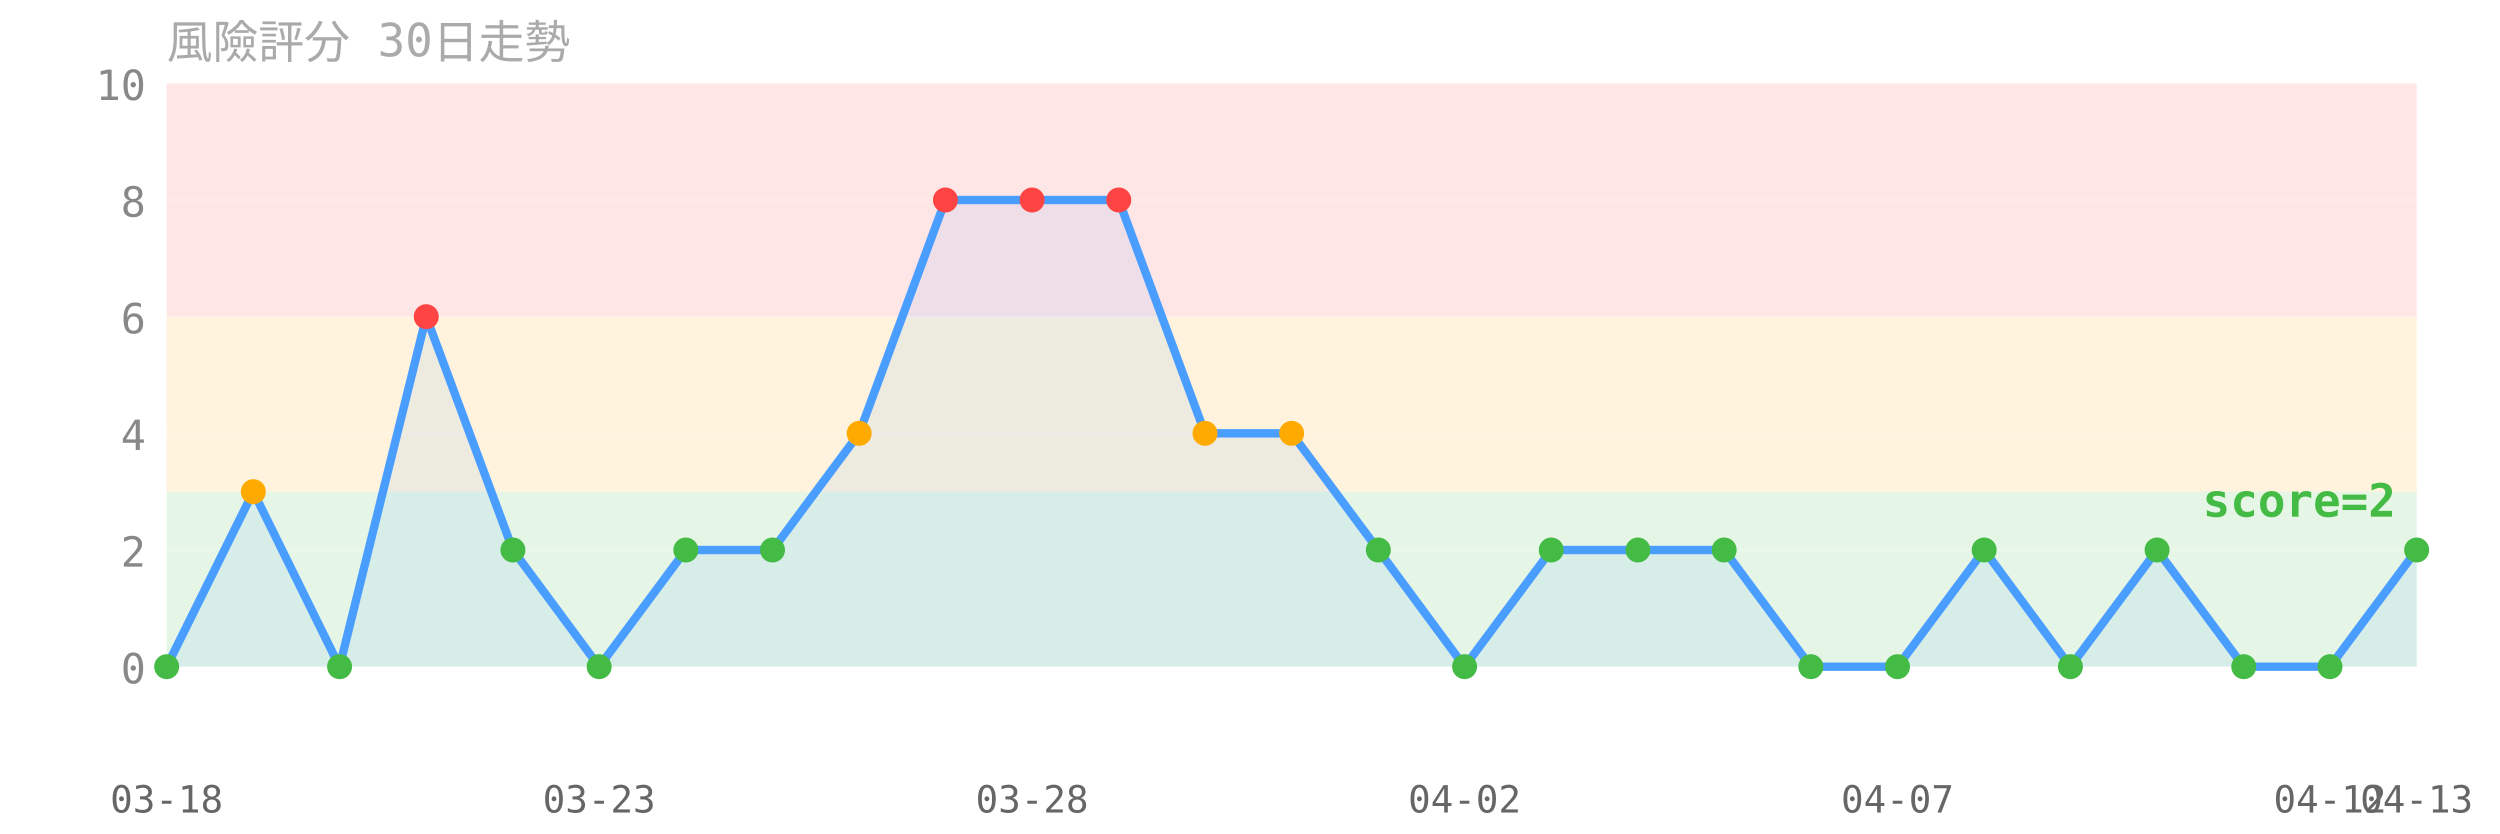
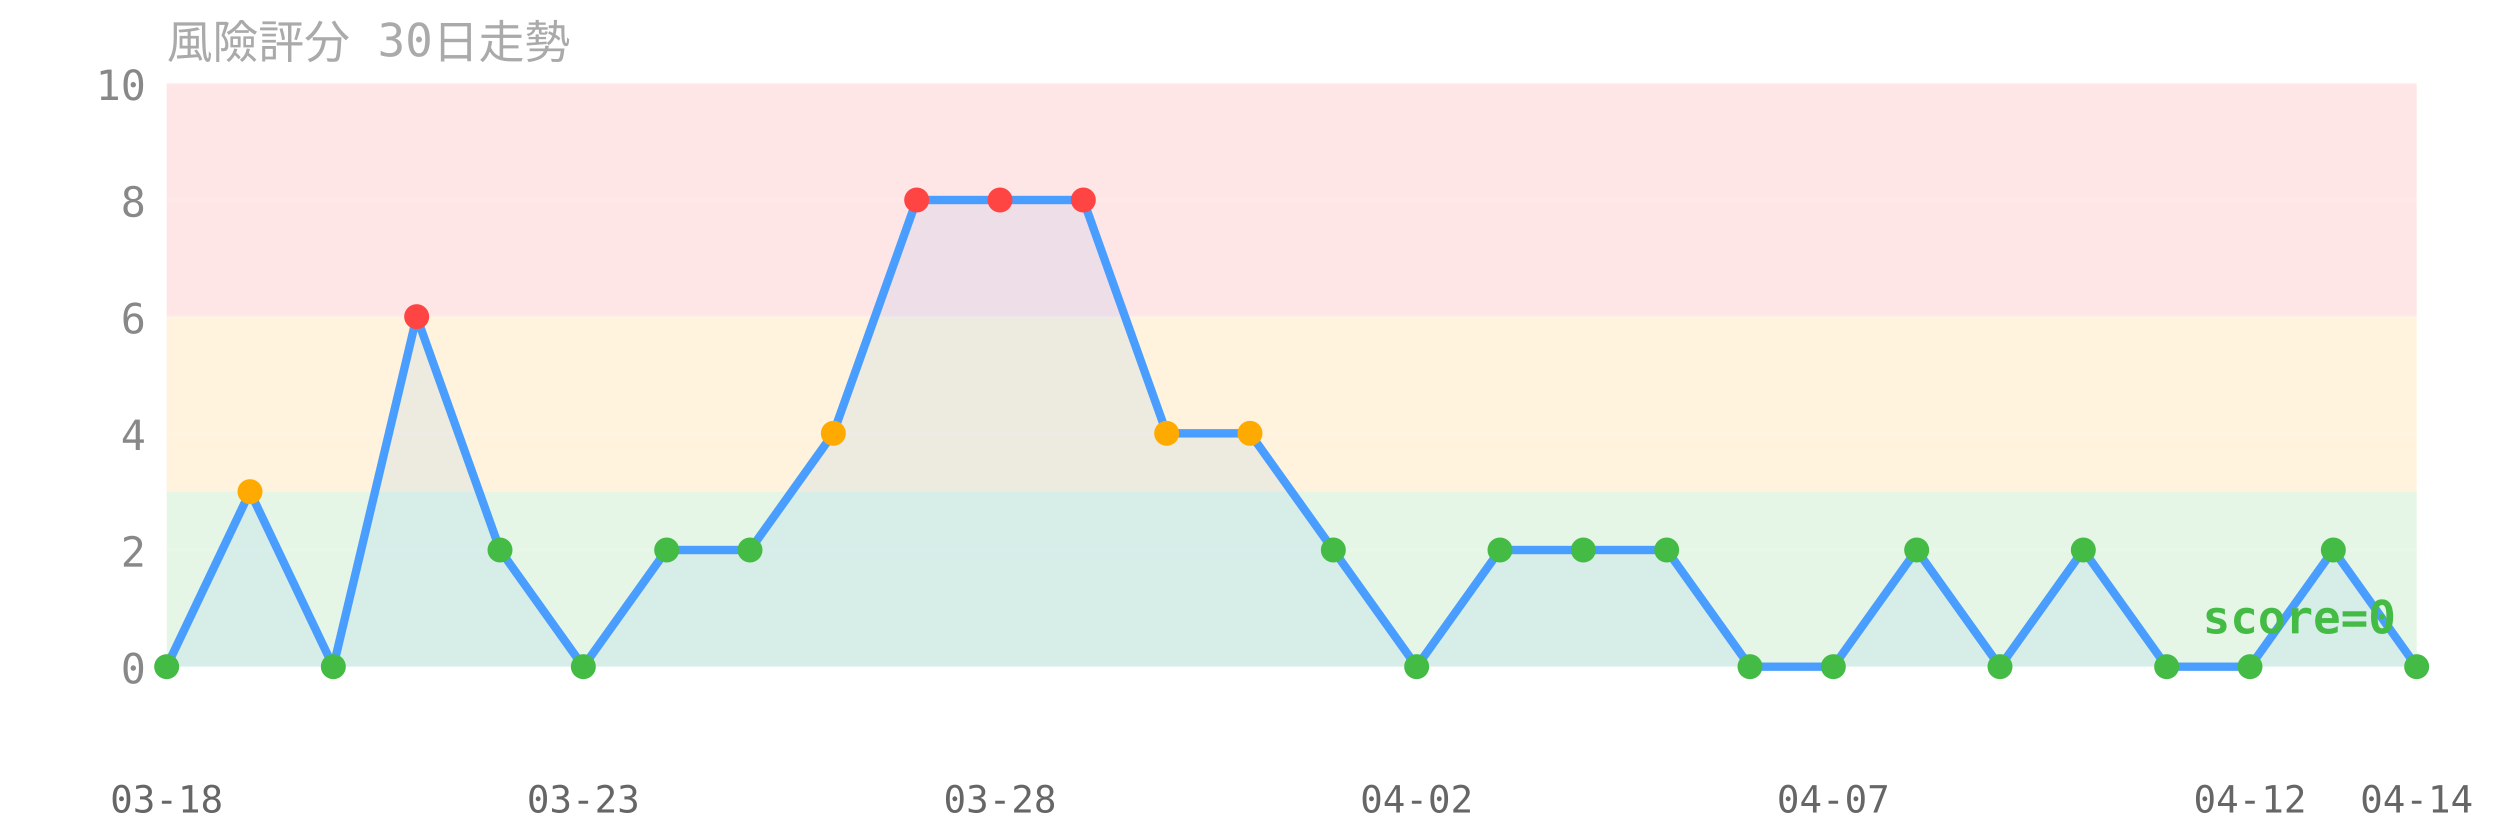
<svg xmlns="http://www.w3.org/2000/svg" width="600" height="200" style="background:#0b0f19;font-family:monospace">
  <rect x="40" y="20.0" width="540" height="56.0" fill="#ff444422" />
  <rect x="40" y="76.0" width="540" height="42.0" fill="#ffaa0022" />
  <rect x="40" y="118.0" width="540" height="42.0" fill="#44bb4422" />
  <line x1="40" y1="160.0" x2="580" y2="160.0" stroke="#ffffff18" stroke-width="1" />
  <text x="35" y="164.0" fill="#888" font-size="10" text-anchor="end">0</text>
  <line x1="40" y1="132.0" x2="580" y2="132.0" stroke="#ffffff18" stroke-width="1" />
  <text x="35" y="136.0" fill="#888" font-size="10" text-anchor="end">2</text>
  <line x1="40" y1="104.0" x2="580" y2="104.0" stroke="#ffffff18" stroke-width="1" />
  <text x="35" y="108.0" fill="#888" font-size="10" text-anchor="end">4</text>
  <line x1="40" y1="76.0" x2="580" y2="76.0" stroke="#ffffff18" stroke-width="1" />
  <text x="35" y="80.0" fill="#888" font-size="10" text-anchor="end">6</text>
  <line x1="40" y1="48.0" x2="580" y2="48.0" stroke="#ffffff18" stroke-width="1" />
  <text x="35" y="52.0" fill="#888" font-size="10" text-anchor="end">8</text>
  <line x1="40" y1="20.0" x2="580" y2="20.0" stroke="#ffffff18" stroke-width="1" />
  <text x="35" y="24.0" fill="#888" font-size="10" text-anchor="end">10</text>
-   <polyline points="40.0,160.0 60.8,118.0 81.5,160.0 102.3,76.0 123.1,132.0 143.8,160.0 164.6,132.0 185.4,132.0 206.2,104.0 226.9,48.0 247.7,48.0 268.5,48.0 289.2,104.0 310.0,104.0 330.8,132.0 351.5,160.0 372.3,132.0 393.1,132.0 413.8,132.0 434.6,160.0 455.4,160.0 476.2,132.0 496.9,160.0 517.7,132.0 538.5,160.0 559.2,160.0 580.0,132.0" fill="none" stroke="#4a9eff" stroke-width="2" stroke-linejoin="round" />
-   <polygon points="40.0,160.0 40.0,160.0 60.8,118.0 81.5,160.0 102.3,76.0 123.1,132.0 143.8,160.0 164.6,132.0 185.4,132.0 206.2,104.0 226.9,48.0 247.7,48.0 268.5,48.0 289.2,104.0 310.0,104.0 330.8,132.0 351.5,160.0 372.3,132.0 393.1,132.0 413.8,132.0 434.6,160.0 455.4,160.0 476.2,132.0 496.9,160.0 517.7,132.0 538.5,160.0 559.2,160.0 580.0,132.0 580.0,160.0" fill="#4a9eff18" />
+   <polyline points="40.0,160.0 60.0,118.0 80.0,160.0 100.0,76.0 120.0,132.0 140.0,160.0 160.0,132.0 180.0,132.0 200.0,104.0 220.0,48.0 240.0,48.0 260.0,48.0 280.0,104.0 300.0,104.0 320.0,132.0 340.0,160.0 360.0,132.0 380.0,132.0 400.0,132.0 420.0,160.0 440.0,160.0 460.0,132.0 480.0,160.0 500.0,132.0 520.0,160.0 540.0,160.0 560.0,132.0 580.0,160.0" fill="none" stroke="#4a9eff" stroke-width="2" stroke-linejoin="round" />
+   <polygon points="40.0,160.0 40.0,160.0 60.0,118.0 80.0,160.0 100.0,76.0 120.0,132.0 140.0,160.0 160.0,132.0 180.0,132.0 200.0,104.0 220.0,48.0 240.0,48.0 260.0,48.0 280.0,104.0 300.0,104.0 320.0,132.0 340.0,160.0 360.0,132.0 380.0,132.0 400.0,132.0 420.0,160.0 440.0,160.0 460.0,132.0 480.0,160.0 500.0,132.0 520.0,160.0 540.0,160.0 560.0,132.0 580.0,160.0 580.0,160.0" fill="#4a9eff18" />
  <circle cx="40.0" cy="160.0" r="3" fill="#44bb44" />
-   <circle cx="60.8" cy="118.0" r="3" fill="#ffaa00" />
-   <circle cx="81.5" cy="160.0" r="3" fill="#44bb44" />
-   <circle cx="102.3" cy="76.0" r="3" fill="#ff4444" />
-   <circle cx="123.1" cy="132.0" r="3" fill="#44bb44" />
-   <circle cx="143.8" cy="160.0" r="3" fill="#44bb44" />
-   <circle cx="164.6" cy="132.0" r="3" fill="#44bb44" />
-   <circle cx="185.4" cy="132.0" r="3" fill="#44bb44" />
-   <circle cx="206.2" cy="104.0" r="3" fill="#ffaa00" />
-   <circle cx="226.9" cy="48.0" r="3" fill="#ff4444" />
-   <circle cx="247.7" cy="48.0" r="3" fill="#ff4444" />
-   <circle cx="268.5" cy="48.0" r="3" fill="#ff4444" />
-   <circle cx="289.2" cy="104.0" r="3" fill="#ffaa00" />
-   <circle cx="310.0" cy="104.0" r="3" fill="#ffaa00" />
-   <circle cx="330.8" cy="132.0" r="3" fill="#44bb44" />
-   <circle cx="351.5" cy="160.0" r="3" fill="#44bb44" />
-   <circle cx="372.3" cy="132.0" r="3" fill="#44bb44" />
-   <circle cx="393.1" cy="132.0" r="3" fill="#44bb44" />
-   <circle cx="413.8" cy="132.0" r="3" fill="#44bb44" />
-   <circle cx="434.6" cy="160.0" r="3" fill="#44bb44" />
-   <circle cx="455.4" cy="160.0" r="3" fill="#44bb44" />
-   <circle cx="476.2" cy="132.0" r="3" fill="#44bb44" />
-   <circle cx="496.9" cy="160.0" r="3" fill="#44bb44" />
-   <circle cx="517.7" cy="132.0" r="3" fill="#44bb44" />
-   <circle cx="538.5" cy="160.0" r="3" fill="#44bb44" />
-   <circle cx="559.2" cy="160.0" r="3" fill="#44bb44" />
-   <circle cx="580.0" cy="132.0" r="3" fill="#44bb44" />
+   <circle cx="60.0" cy="118.0" r="3" fill="#ffaa00" />
+   <circle cx="80.0" cy="160.0" r="3" fill="#44bb44" />
+   <circle cx="100.0" cy="76.0" r="3" fill="#ff4444" />
+   <circle cx="120.0" cy="132.0" r="3" fill="#44bb44" />
+   <circle cx="140.0" cy="160.0" r="3" fill="#44bb44" />
+   <circle cx="160.0" cy="132.0" r="3" fill="#44bb44" />
+   <circle cx="180.0" cy="132.0" r="3" fill="#44bb44" />
+   <circle cx="200.0" cy="104.0" r="3" fill="#ffaa00" />
+   <circle cx="220.0" cy="48.0" r="3" fill="#ff4444" />
+   <circle cx="240.0" cy="48.0" r="3" fill="#ff4444" />
+   <circle cx="260.0" cy="48.0" r="3" fill="#ff4444" />
+   <circle cx="280.0" cy="104.0" r="3" fill="#ffaa00" />
+   <circle cx="300.0" cy="104.0" r="3" fill="#ffaa00" />
+   <circle cx="320.0" cy="132.0" r="3" fill="#44bb44" />
+   <circle cx="340.0" cy="160.0" r="3" fill="#44bb44" />
+   <circle cx="360.0" cy="132.0" r="3" fill="#44bb44" />
+   <circle cx="380.0" cy="132.0" r="3" fill="#44bb44" />
+   <circle cx="400.0" cy="132.0" r="3" fill="#44bb44" />
+   <circle cx="420.0" cy="160.0" r="3" fill="#44bb44" />
+   <circle cx="440.0" cy="160.0" r="3" fill="#44bb44" />
+   <circle cx="460.0" cy="132.0" r="3" fill="#44bb44" />
+   <circle cx="480.0" cy="160.0" r="3" fill="#44bb44" />
+   <circle cx="500.0" cy="132.0" r="3" fill="#44bb44" />
+   <circle cx="520.0" cy="160.0" r="3" fill="#44bb44" />
+   <circle cx="540.0" cy="160.0" r="3" fill="#44bb44" />
+   <circle cx="560.0" cy="132.0" r="3" fill="#44bb44" />
+   <circle cx="580.0" cy="160.0" r="3" fill="#44bb44" />
  <text x="40.0" y="195" fill="#666" font-size="9" text-anchor="middle">03-18</text>
-   <text x="143.8" y="195" fill="#666" font-size="9" text-anchor="middle">03-23</text>
-   <text x="247.7" y="195" fill="#666" font-size="9" text-anchor="middle">03-28</text>
-   <text x="351.5" y="195" fill="#666" font-size="9" text-anchor="middle">04-02</text>
-   <text x="455.4" y="195" fill="#666" font-size="9" text-anchor="middle">04-07</text>
-   <text x="559.2" y="195" fill="#666" font-size="9" text-anchor="middle">04-12</text>
-   <text x="580.0" y="195" fill="#666" font-size="9" text-anchor="middle">04-13</text>
-   <text x="575.0" y="124.0" fill="#44bb44" font-size="11" text-anchor="end" font-weight="bold">score=2</text>
+   <text x="140.0" y="195" fill="#666" font-size="9" text-anchor="middle">03-23</text>
+   <text x="240.0" y="195" fill="#666" font-size="9" text-anchor="middle">03-28</text>
+   <text x="340.0" y="195" fill="#666" font-size="9" text-anchor="middle">04-02</text>
+   <text x="440.0" y="195" fill="#666" font-size="9" text-anchor="middle">04-07</text>
+   <text x="540.0" y="195" fill="#666" font-size="9" text-anchor="middle">04-12</text>
+   <text x="580.0" y="195" fill="#666" font-size="9" text-anchor="middle">04-14</text>
+   <text x="575.0" y="152.0" fill="#44bb44" font-size="11" text-anchor="end" font-weight="bold">score=0</text>
  <text x="40" y="14" fill="#aaa" font-size="11">風險評分 30日走勢</text>
</svg>
